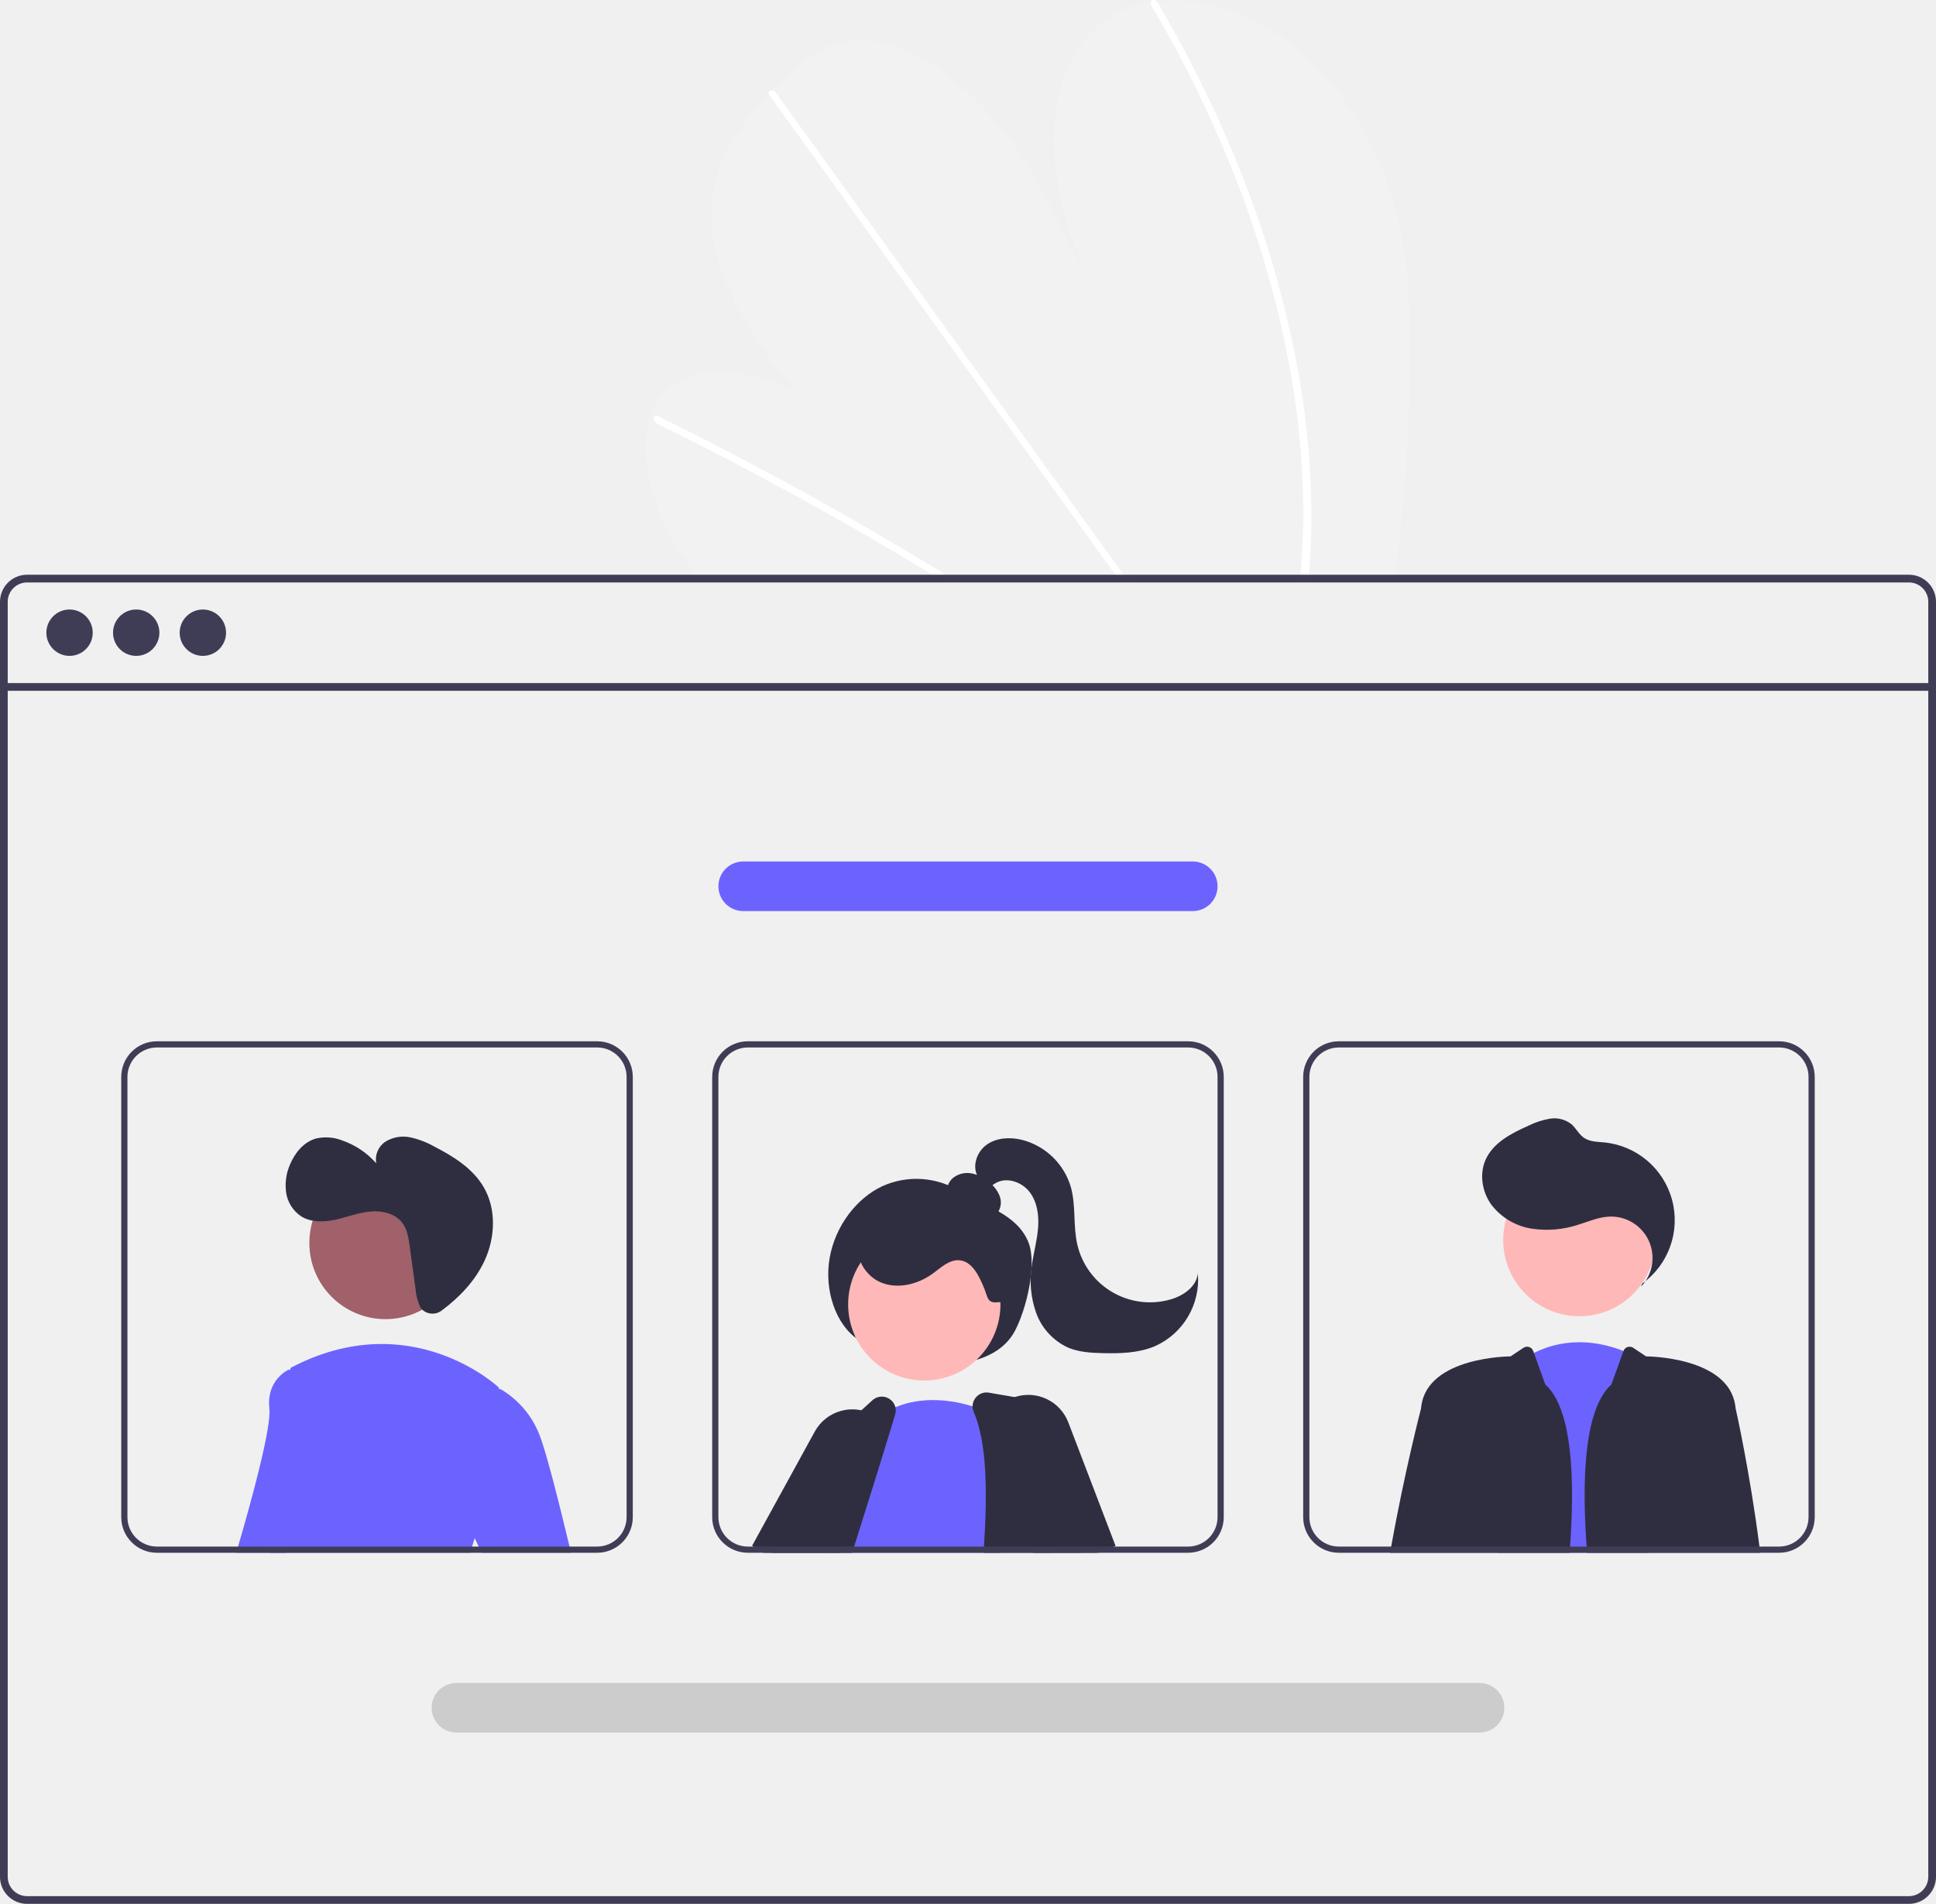
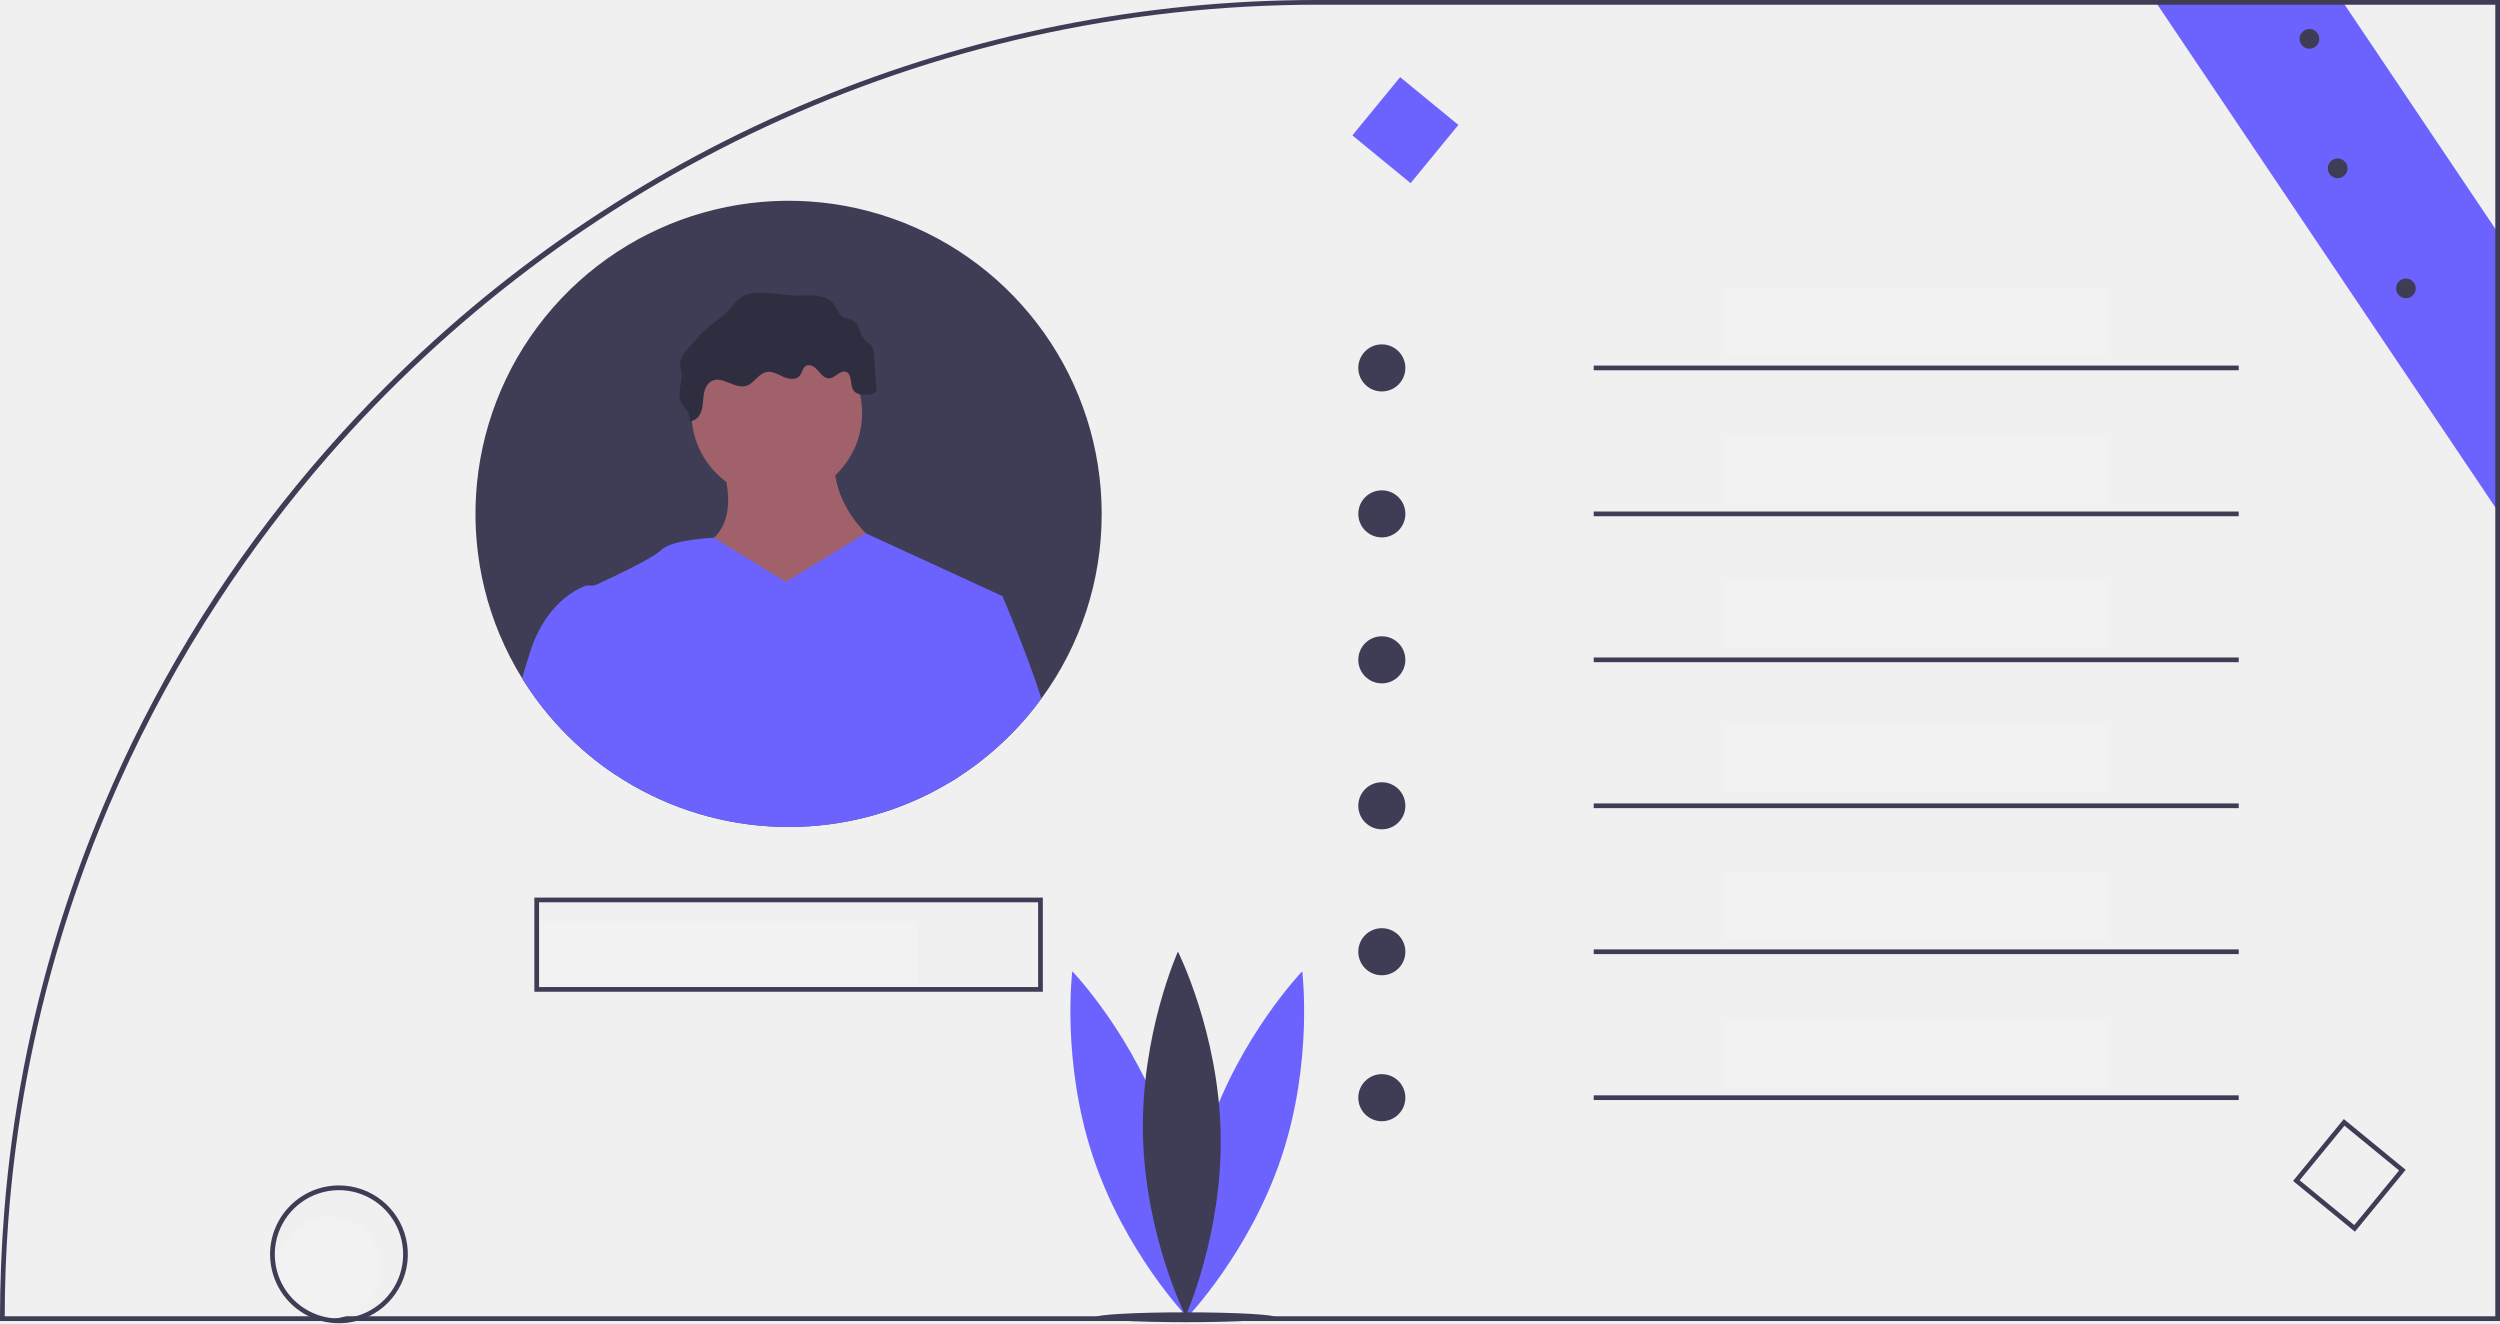
- <svg xmlns="http://www.w3.org/2000/svg" id="aff82094-dd84-4d6a-a3ba-e579cac0668b" data-name="Layer 1" width="624.45" height="614.164" viewBox="0 0 624.45 614.164">
-   <path d="M742.585,257.032a554.594,554.594,0,0,1-4.83,71.29c-.11.83-.23,1.66-.34,2.49H514.135c-.66-.82-1.31-1.65-1.94-2.49-2.1-2.78-4.07-5.64-5.88-8.6-8.7-14.26-12.74-30.99-8.85-42.57l.07-.18a20.282,20.282,0,0,1,3.92-6.9c8.96-10.2,27.2-8.61,43.79-.51-14.93-16.16-26.86-36.59-27.86-54.88-.98-17.84,8.28-30.64,18.34-41.53.33-.36.66-.71.99-1.06.16-.18.33-.35.49-.53,7.85-8.3,17.01-16.49,30.34-15.58,14.62,1,30.89,13.15,42.33,27.35,11.44,14.19,19.08,30.34,26.82,46.1,7.75,15.75,16.13,31.9,28.5,45.33-16.77-20.97-30.33-44.86-35.42-68.14s-.85-45.69,13.93-56.75a34.713,34.713,0,0,1,15.17-6.22c.64-.11,1.29-.2,1.95-.28,13.73-1.64,30.16,3.02,44.18,14.3,15.44,12.42,26.2,30.9,31.6,48.47C742.005,223.712,742.665,240.652,742.585,257.032Z" transform="translate(-287.7751 -142.9181)" fill="#f2f2f2" />
-   <path d="M596.915,330.812h-4.27q-2.041-1.26-4.1-2.49c-.85-.53-1.71-1.04-2.57-1.56q-21.315-12.855-42.89-24.65-21.555-11.805-43.32-22.51a1.789,1.789,0,0,1-1.04-2.04.516.516,0,0,1,.07-.15c.2-.38.65-.54,1.31-.22,1.78.88,3.57,1.76,5.35,2.66q21.825,10.89,43.47,22.88,21.63,11.985,43.02,25.04c.3.18.6.37.9.55C594.205,329.152,595.555,329.982,596.915,330.812Z" transform="translate(-287.7751 -142.9181)" fill="#fff" />
-   <path d="M651.965,330.812h-2.64c-.6-.83-1.19-1.66-1.79-2.49q-21.149-29.31-42.29-58.62-34.62-47.985-69.22-95.97a1.7,1.7,0,0,1-.3-.58c-.2-.71.32-1.13.99-1.06a2.006,2.006,0,0,1,1.4.88q19.41,26.91,38.81,53.8,34.44,47.745,68.87,95.48c1.46,2.02,2.92,4.05,4.38,6.07C650.775,329.152,651.375,329.982,651.965,330.812Z" transform="translate(-287.7751 -142.9181)" fill="#fff" />
-   <path d="M710.695,315.152c-.11,4.45-.38,8.83-.74,13.17q-.105,1.245-.21,2.49h-2.77c.08-.83.16-1.66.23-2.49.55-6.27.93-12.61.95-19.12a266.656,266.656,0,0,0-5.55-53.72,334.665,334.665,0,0,0-16.57-55.75,383.492,383.492,0,0,0-26.91-55.1,1.476,1.476,0,0,1-.25-.98c.11-.79,1.16-1.03,1.95-.28a2.293,2.293,0,0,1,.4.5q1.935,3.285,3.8,6.59a383.227,383.227,0,0,1,25.77,55.3,333.082,333.082,0,0,1,15.47,55.84A263.074,263.074,0,0,1,710.695,315.152Z" transform="translate(-287.7751 -142.9181)" fill="#fff" />
-   <path d="M903.495,328.322h-607a8.728,8.728,0,0,0-8.72,8.72V748.362a8.728,8.728,0,0,0,8.72,8.72h607a8.712,8.712,0,0,0,6.63-3.06,2.046,2.046,0,0,0,.19-.24,8.167,8.167,0,0,0,1.25-2.11,8.507,8.507,0,0,0,.66-3.31V337.042A8.73,8.73,0,0,0,903.495,328.322Zm6.24,420.04a6.175,6.175,0,0,1-1.03,3.42,6.446,6.446,0,0,1-2.36,2.12,6.184,6.184,0,0,1-2.85.69h-607a6.238,6.238,0,0,1-6.23-6.23V337.042a6.238,6.238,0,0,1,6.23-6.23h607a6.239,6.239,0,0,1,6.24,6.23Z" transform="translate(-287.7751 -142.9181)" fill="#3f3d56" />
-   <rect x="1.243" y="220.353" width="621.957" height="2.493" fill="#3f3d56" />
-   <circle cx="22.432" cy="204.1" r="7.478" fill="#3f3d56" />
-   <circle cx="43.932" cy="204.1" r="7.478" fill="#3f3d56" />
-   <circle cx="65.433" cy="204.1" r="7.478" fill="#3f3d56" />
-   <path d="M564.752,575.192c-7.479-4.869-11.199-16.184-9.367-26.531s8.734-19.261,17.008-23.104a26.649,26.649,0,0,1,25.228,1.793c7.587,4.639,18.317,7.18,21.92,16.462,2.769,7.133-.743,21.617-4.469,28.546-3.221,5.988-9.341,8.727-15.091,9.918a45.34,45.34,0,0,1-36.669-8.461Z" transform="translate(-287.7751 -142.9181)" fill="#2f2e41" />
-   <polygon points="273.076 487.234 267.096 497.544 266.306 498.904 265.156 500.904 247.526 500.904 248.716 498.904 251.796 493.714 258.976 481.594 267.106 484.844 273.076 487.234" fill="#ffb8b8" />
-   <path d="M533.981,643.822l-3.22-2-.4-.25,20.21-36.83a13.731,13.731,0,0,1,8.25-6.62,13.575,13.575,0,0,1,6.78-.25,13.354,13.354,0,0,1,3.74,1.4,13.089,13.089,0,0,1,1.39.88,13.349,13.349,0,0,1,4.1,4.62,13.817,13.817,0,0,1-.42,13.95l-7.79,12.45-6.66,10.65-1.25,2h-24.73Z" transform="translate(-287.7751 -142.9181)" fill="#2f2e41" />
-   <circle cx="298.13" cy="420.784" r="24.561" fill="#ffb8b8" />
-   <path d="M610.561,643.822h-55.21l.25-.71q-.21-.645-.39-1.29c-.13-.45-.24-.91-.34-1.36a30.194,30.194,0,0,1,.01-12.7c3.05-14.98,15.22-27.15,15.22-27.15.21-.16.42-.31.63-.46a27.785,27.785,0,0,1,5.85-3.28c9.04-3.75,18.52-2.24,24.89-.3a49.669,49.669,0,0,1,6.49,2.47c.74.35,1.14.57,1.14.57l.63,19.21.76,23Z" transform="translate(-287.7751 -142.9181)" fill="#6c63ff" />
-   <path d="M636.101,641.822l-4.22-21.46-4.26-21.64a4.519,4.519,0,0,0-3.65-3.57l-8.92-1.54-8.3-1.43a4.459,4.459,0,0,0-4.31,1.65,4.41,4.41,0,0,0-.97,2.74,4.521,4.521,0,0,0,.37,1.79c4.33,10.1,4.41,26.09,3.31,43.46-.05.66-.09,1.33-.14,2H636.501Z" transform="translate(-287.7751 -142.9181)" fill="#2f2e41" />
-   <path d="M576.581,596.872a4.527,4.527,0,0,0-7.15-2.48l-3.83,3.48-15.68,14.28a4.345,4.345,0,0,0-1.12,1.59c-1.77,4.23-5.22,12.58-9.23,22.89q-.975,2.52-2.01,5.19c-.24.66-.5,1.33-.76,2h25.84c.21-.67.42-1.34.63-2,1.15-3.63,2.27-7.19,3.35-10.65,3.16-10.05,6.01-19.18,8.21-26.4q.915-3,1.67-5.54A4.528,4.528,0,0,0,576.581,596.872Z" transform="translate(-287.7751 -142.9181)" fill="#2f2e41" />
-   <polygon points="354.126 500.904 355.796 500.904 355.566 500.344 354.956 498.904 345.546 476.574 344.106 477.444 332.546 484.434 338.476 498.904 339.296 500.904 348.726 500.904 354.126 500.904" fill="#ffb8b8" />
-   <path d="M632.361,601.782a13.821,13.821,0,0,0-17.31-8.17,12.41,12.41,0,0,0-1.27.5,13.647,13.647,0,0,0-5.82,4.93,13.205,13.205,0,0,0-1.43,2.77,13.742,13.742,0,0,0,.31,10.57l2.89,6.44,10.34,23,.9,2H641.901l1.44-.56,3.74-1.44.52-.2Z" transform="translate(-287.7751 -142.9181)" fill="#2f2e41" />
-   <path d="M605.195,535.494a4.063,4.063,0,0,0,4.622-1.754,5.851,5.851,0,0,0,.338-5.143,10.736,10.736,0,0,0-3.195-4.215,12.406,12.406,0,0,0-5.617-2.908,7.461,7.461,0,0,0-6.053,1.331,5.377,5.377,0,0,0-1.826,5.722c.636,1.844,2.358,3.08,4.079,4a27.094,27.094,0,0,0,11.038,3.138Z" transform="translate(-287.7751 -142.9181)" fill="#2f2e41" />
-   <path d="M609.973,562.969c-3.949.544-3.442-1.465-5.023-5.124s-3.698-8.002-7.667-8.373c-3.252-.304-5.932,2.296-8.567,4.227-4.696,3.441-11.025,5.126-16.469,3.061s-9.227-8.553-7.161-13.996a11.943,11.943,0,0,1,6.907-6.529,24.028,24.028,0,0,1,9.623-1.337,49.647,49.647,0,0,1,20.864,5.341c4.472,2.272,8.826,5.523,10.522,10.244s2.813,11.355-2.038,12.632Z" transform="translate(-287.7751 -142.9181)" fill="#2f2e41" />
-   <path d="M603.177,522.509c-1.952-3.397-.341-8.059,2.853-10.329s7.477-2.493,11.288-1.582a22.166,22.166,0,0,1,15.9,15.411c1.617,5.941.656,12.322,2.025,18.326A24.049,24.049,0,0,0,665.466,562.06c4.102-1.205,8.271-4.133,8.674-8.389A23.518,23.518,0,0,1,660.212,577.22c-5.285,2.205-11.18,2.348-16.905,2.201-3.731-.096-7.546-.32-10.988-1.764A19.667,19.667,0,0,1,621.986,566.454a31.129,31.129,0,0,1-1.375-15.435c.563-4.028,1.684-7.977,1.997-12.032s-.281-8.386-2.781-11.594-7.276-4.847-10.83-2.87c-1.429.795-2.581,2.093-4.133,2.605s-3.752-.388-3.611-2.017Z" transform="translate(-287.7751 -142.9181)" fill="#2f2e41" />
-   <path d="M770.781,643.822l.19-2,5.64-58.68a35.917,35.917,0,0,1,5.93-3.77c11.61-5.85,22.81-3.05,28.87-.63a31.591,31.591,0,0,1,4.64,2.27l3.3,60.81.11,2Z" transform="translate(-287.7751 -142.9181)" fill="#6c63ff" />
-   <circle cx="509.419" cy="400.045" r="24.561" fill="#ffb8b8" />
-   <path d="M817.122,557.94a13.369,13.369,0,0,0-10.145-22.564c-3.396.114-6.596,1.503-9.838,2.523a32.535,32.535,0,0,1-15.285,1.376,20.41,20.41,0,0,1-13.016-7.686c-3.039-4.177-3.986-9.969-1.84-14.667,2.478-5.423,8.268-8.412,13.714-10.84a25.063,25.063,0,0,1,6.962-2.288,8.929,8.929,0,0,1,6.926,1.746c1.53,1.316,2.427,3.295,4.093,4.436,1.875,1.284,4.31,1.25,6.571,1.477a25.205,25.205,0,0,1,12.208,45.54Z" transform="translate(-287.7751 -142.9181)" fill="#2f2e41" />
-   <path d="M786.201,589.532l-3.66-10.16-.229-.633a2.104,2.104,0,0,0-3.146-1.037l-4.155,2.77s-26.65,0-28.79,15.99c-.03.25-.07.53-.1.83a.155.155,0,0,1-.01.04c-.27,1.05-5.3,20.49-9.62,44.49-.12.66-.24,1.33-.36,2h57.91v-0C795.926,619.713,794.871,597.297,786.201,589.532Z" transform="translate(-287.7751 -142.9181)" fill="#2f2e41" />
-   <path d="M855.281,641.822c-3.16-24.62-7.68-44.53-7.68-44.53-.04-.3-.08-.58-.11-.83-2.13-15.99-28.78-15.99-28.78-15.99l-4.153-2.769a2.104,2.104,0,0,0-3.147,1.039l-3.89,10.79c-8.67,7.765-9.725,30.181-7.84,54.289l0.0.001h55.85C855.451,643.152,855.361,642.482,855.281,641.822Z" transform="translate(-287.7751 -142.9181)" fill="#2f2e41" />
-   <path d="M386.201,585.762l-5.94,56.06-.21,2H363.981c.19-.65.38-1.32.58-2,4.56-15.64,10.77-38.47,10.1-44.52-1.05-9.44,6.3-12.59,6.3-12.59l.46.09Z" transform="translate(-287.7751 -142.9181)" fill="#6c63ff" />
-   <circle cx="124.343" cy="400.979" r="24.561" fill="#a0616a" />
-   <path d="M443.911,631.922a40.266,40.266,0,0,0-3.03,7.16c-.29.88-.57,1.8-.83,2.74-.19.65-.36,1.32-.53,2H374.741c.09-.66.17-1.33.26-2,3.31-26.15,5.99-52.69,6.42-57.02.04-.41.06-.62.06-.62,38.82-20.46,67.15,6.3,67.15,6.3s.04.19.1.56C449.351,594.782,452.511,616.622,443.911,631.922Z" transform="translate(-287.7751 -142.9181)" fill="#6c63ff" />
-   <path d="M440.881,639.082l-4.32-9.26,1.05-36.72,11.12-2.06.39-.07a29.445,29.445,0,0,1,12.62,14.72c2.16,5.4,6.27,21.64,9.74,36.13.16.67.32,1.34.48,2H443.091l-.93-2Z" transform="translate(-287.7751 -142.9181)" fill="#6c63ff" />
-   <path d="M480.391,478.822h-142.02a11.504,11.504,0,0,0-11.49,11.49v142.02a11.504,11.504,0,0,0,11.49,11.49h142.02a11.497,11.497,0,0,0,11.49-11.49v-142.02A11.497,11.497,0,0,0,480.391,478.822Zm9.49,153.51a9.498,9.498,0,0,1-9.49,9.49h-142.02a9.505,9.505,0,0,1-9.49-9.49v-142.02a9.505,9.505,0,0,1,9.49-9.49h142.02a9.498,9.498,0,0,1,9.49,9.49Zm-109.62,9.49-.21,2h59.47c.17-.68.34-1.35.53-2Z" transform="translate(-287.7751 -142.9181)" fill="#3f3d56" />
-   <path d="M671.001,478.822h-142.02a11.504,11.504,0,0,0-11.49,11.49v142.02a11.504,11.504,0,0,0,11.49,11.49h142.02a11.497,11.497,0,0,0,11.49-11.49v-142.02A11.497,11.497,0,0,0,671.001,478.822Zm9.49,153.51a9.498,9.498,0,0,1-9.49,9.49h-142.02a9.505,9.505,0,0,1-9.49-9.49v-142.02a9.505,9.505,0,0,1,9.49-9.49h142.02a9.498,9.498,0,0,1,9.49,9.49Zm-125.28,9.49q.18.645.39,1.29l-.25.71h49.66c.05-.67.09-1.34.14-2Z" transform="translate(-287.7751 -142.9181)" fill="#3f3d56" />
-   <path d="M861.621,478.822h-142.02a11.497,11.497,0,0,0-11.49,11.49v142.02a11.497,11.497,0,0,0,11.49,11.49h142.02a11.504,11.504,0,0,0,11.49-11.49v-142.02A11.504,11.504,0,0,0,861.621,478.822Zm9.49,153.51a9.504,9.504,0,0,1-9.49,9.49h-142.02a9.498,9.498,0,0,1-9.49-9.49v-142.02a9.498,9.498,0,0,1,9.49-9.49h142.02a9.504,9.504,0,0,1,9.49,9.49Zm-76.92,9.49c-.05.66-.1,1.33-.15,2h43.09c.08-.66.17-1.33.25-2Z" transform="translate(-287.7751 -142.9181)" fill="#3f3d56" />
-   <path d="M764.996,701.822h-330a8,8,0,1,1,0-16h330a8,8,0,1,1,0,16Z" transform="translate(-287.7751 -142.9181)" fill="#ccc" />
-   <path d="M672.496,436.822h-145a8,8,0,0,1,0-16h145a8,8,0,0,1,0,16Z" transform="translate(-287.7751 -142.9181)" fill="#6c63ff" />
-   <path d="M423.866,565.296a4.853,4.853,0,0,0,6.346.407c5.789-4.291,10.87-9.632,13.878-16.147,3.446-7.465,3.831-16.625-.324-23.72-3.512-5.998-9.714-9.868-15.896-13.046a28.271,28.271,0,0,0-7.674-2.958,10.937,10.937,0,0,0-7.952,1.283,6.868,6.868,0,0,0-3.101,7.091A25.847,25.847,0,0,0,398.111,510.8a14.267,14.267,0,0,0-8.425-.611c-3.923,1.113-6.786,4.598-8.353,8.362a16.724,16.724,0,0,0-1.262,9.125,11.147,11.147,0,0,0,4.871,7.635c3.243,2.007,7.381,1.862,11.105,1.042s7.33-2.246,11.126-2.606,8.024.586,10.335,3.62c1.627,2.137,2.045,4.928,2.41,7.589l1.9,13.839a16.881,16.881,0,0,0,1.51,5.783A3.333,3.333,0,0,0,423.866,565.296Z" transform="translate(-287.7751 -142.9181)" fill="#2f2e41" />
+ <svg xmlns="http://www.w3.org/2000/svg" id="e7d24159-a105-4c62-98a5-787fb4a09ca9" data-name="Layer 1" width="1061.98" height="562.1" viewBox="0 0 1061.98 562.1">
+   <polygon points="1061.98 100.16 1061.98 218.47 1059.98 215.49 916.49 2 915.14 0 994.66 0 996 2 1059.98 97.18 1061.98 100.16" fill="#6c63ff" />
+   <path d="M629.15,168.95A558.423,558.423,0,0,0,233.07,333.01q-13.365,13.365-25.7,27.47a556.125,556.125,0,0,0-46.51,61.05q-6.09,9.255-11.8,18.75a560.141,560.141,0,0,0-36.03,70.78q-1.695,3.99-3.31,8.01-8.985,22.155-15.99,44.89a554.274,554.274,0,0,0-22.9,119.48q-1.815,22.665-1.82,45.65v1H1130.99V168.95Zm499.84,559.14H71.01q.03-20.4,1.52-40.43A554.155,554.155,0,0,1,94.99,567.08q6.99-23.01,15.88-45.15a555.155,555.155,0,0,1,39.25-79.02q5.685-9.525,11.79-18.8A558.676,558.676,0,0,1,208.33,362.83c102.4-117.5,253.09-191.88,420.82-191.88h499.84Z" transform="translate(-69.01001 -168.95)" fill="#3f3d56" />
+   <path d="M564.603,649.813c13.487,40.59,8.75,78.701,8.75,78.701s-26.603-27.698-40.09-68.288-8.75-78.701-8.75-78.701S551.116,609.223,564.603,649.813Z" transform="translate(-69.01001 -168.95)" fill="#6c63ff" />
+   <path d="M582.103,649.813c-13.487,40.59-8.75,78.701-8.75,78.701s26.603-27.698,40.09-68.288,8.75-78.701,8.75-78.701S595.59,609.223,582.103,649.813Z" transform="translate(-69.01001 -168.95)" fill="#6c63ff" />
+   <path d="M587.535,650.252c.904,42.762-14.872,77.777-14.872,77.777S555.422,693.713,554.518,650.95s14.872-77.777,14.872-77.777S586.631,607.49,587.535,650.252Z" transform="translate(-69.01001 -168.95)" fill="#3f3d56" />
+   <ellipse cx="503.645" cy="559.562" rx="38.141" ry="2.093" fill="#3f3d56" />
+   <circle cx="140.01" cy="538.572" r="21.641" fill="#f2f2f2" />
+   <path d="M212.99,672.51a29.3,29.3,0,0,0-29.26,29.27c0,.16,0,.32.01.48a29.329,29.329,0,0,0,16.44,25.83,28.33,28.33,0,0,0,5.37,2,29.348,29.348,0,0,0,14.89,0,28.33,28.33,0,0,0,5.37-2,29.268,29.268,0,0,0-12.82-55.58Zm7.16,55.58a26.841,26.841,0,0,1-7.16.96c-.48,0-.96-.01-1.43-.04h-.01a26.283,26.283,0,0,1-5.71-.92,27.359,27.359,0,0,1-17.85-15.45V712.63a27.26,27.26,0,1,1,32.16,15.46Z" transform="translate(-69.01001 -168.95)" fill="#3f3d56" />
+   <rect x="227.99" y="391.524" width="162" height="28.766" fill="#f2f2f2" />
+   <rect x="732.99" y="122.524" width="162" height="28.766" fill="#f2f2f2" />
+   <rect x="732.99" y="185.524" width="162" height="28.766" fill="#f2f2f2" />
+   <rect x="732.99" y="246.524" width="162" height="28.766" fill="#f2f2f2" />
+   <rect x="732.99" y="307.524" width="162" height="28.766" fill="#f2f2f2" />
+   <rect x="732.99" y="370.524" width="162" height="28.766" fill="#f2f2f2" />
+   <rect x="732.99" y="433.524" width="162" height="28.766" fill="#f2f2f2" />
+   <path d="M296,550.24v40H512v-40Zm214,38H298v-36H510Z" transform="translate(-69.01001 -168.95)" fill="#3f3d56" />
+   <circle cx="586.99" cy="156.29" r="10" fill="#3f3d56" />
+   <circle cx="586.99" cy="218.29" r="10" fill="#3f3d56" />
+   <circle cx="586.99" cy="280.29" r="10" fill="#3f3d56" />
+   <circle cx="586.99" cy="342.29" r="10" fill="#3f3d56" />
+   <circle cx="586.99" cy="404.29" r="10" fill="#3f3d56" />
+   <circle cx="586.99" cy="466.29" r="10" fill="#3f3d56" />
+   <rect x="676.99" y="155.29" width="274" height="2" fill="#3f3d56" />
+   <rect x="676.99" y="217.29" width="274" height="2" fill="#3f3d56" />
+   <rect x="676.99" y="279.29" width="274" height="2" fill="#3f3d56" />
+   <rect x="676.99" y="341.29" width="274" height="2" fill="#3f3d56" />
+   <rect x="676.99" y="403.29" width="274" height="2" fill="#3f3d56" />
+   <rect x="676.99" y="465.29" width="274" height="2" fill="#3f3d56" />
+   <path d="M1069.36,692.166l-26.286-21.565,21.565-26.286,26.286,21.565ZM1045.889,670.323l23.194,19.028,19.028-23.194L1064.917,647.129Z" transform="translate(-69.01001 -168.95)" fill="#3f3d56" />
+   <rect x="650" y="208.24" width="32" height="32" transform="translate(224.318 -540.4911) rotate(39.36505)" fill="#6c63ff" />
+   <path d="M537,387.24a132.326,132.326,0,0,1-25.6,78.44c-1.9,2.6-3.89,5.14-5.98,7.59A133.415,133.415,0,0,1,485.72,492.17c-.72.56-1.45,1.12-2.19,1.67q-4.05,3.03-8.33,5.75c-.87.55-1.74,1.09-2.62,1.61q-2.985,1.815-6.08,3.46c-1.01.54-2.03,1.07-3.05,1.58a133.091,133.091,0,0,1-133.15-8.29c-1.04-.68-2.06-1.38-3.07-2.1-1.9-1.34-3.77-2.74-5.59-4.18-1.68-1.32-3.32-2.69-4.93-4.09a133.168,133.168,0,0,1-22.35-25.04q-1.86-2.715-3.6-5.52A133.006,133.006,0,1,1,537,387.24Z" transform="translate(-69.01001 -168.95)" fill="#3f3d56" />
+   <circle cx="329.981" cy="175.494" r="36.234" fill="#a0616a" />
+   <path d="M374.08,361.806s12.078,27.176-4.529,37.744,27.176,54.351,27.176,54.351l48.312-51.332s-25.666-16.607-21.137-43.783Z" transform="translate(-69.01001 -168.95)" fill="#a0616a" />
+   <path d="M485.72,492.17c-.72.56-1.45,1.12-2.19,1.67q-4.05,3.03-8.33,5.75c-.87.55-1.74,1.09-2.62,1.61l-.37-2.01,3.48-1.81Z" transform="translate(-69.01001 -168.95)" fill="#a0616a" />
+   <path d="M472.58,501.2c.88-.52,1.75-1.06,2.62-1.61l.03-.4.46-1.81,19.17-75.18-58.11-26.74-33.98,20.7-30.44-18.77s-17.88.65-22.41,5.18c-3.55,3.55-20.96,11.72-28.36,15.1-2.06.94-3.34,1.51-3.34,1.51s1.14,34.26,3.42,72.49c1.82,1.44,3.69,2.84,5.59,4.18,1.01.72,2.03,1.42,3.07,2.1a133.091,133.091,0,0,0,133.15,8.29Z" transform="translate(-69.01001 -168.95)" fill="#6c63ff" />
+   <path d="M330.3,417.67v80.28c-1.04-.68-2.06-1.38-3.07-2.1-1.9-1.34-3.77-2.74-5.59-4.18-1.68-1.32-3.32-2.69-4.93-4.09a133.168,133.168,0,0,1-22.35-25.04q-1.86-2.715-3.6-5.52,1.47-4.83,3.3-10.67C301.61,422.2,318.22,417.67,318.22,417.67Z" transform="translate(-69.01001 -168.95)" fill="#6c63ff" />
+   <path d="M472.58,501.2c.88-.52,1.75-1.06,2.62-1.61q4.275-2.715,8.33-5.75c.74-.55,1.47-1.11,2.19-1.67a133.419,133.419,0,0,0,19.7-18.9c2.09-2.45,4.08-4.99,5.98-7.59-6.15-19.22-16.54-43.48-16.54-43.48l-21.14-1.51s-8.58,68.68-10.27,85.55Z" transform="translate(-69.01001 -168.95)" fill="#6c63ff" />
+   <path d="M376.775,302.504a68.591,68.591,0,0,1-5.668,4.337,53.882,53.882,0,0,0-6.833,6.787l-2.336,2.616c-1.988,2.226-4.098,4.767-4.014,7.75.031,1.107.371,2.181.505,3.281.529,4.361-2.137,9.155.057,12.961.634,1.1,1.616,1.961,2.315,3.021a7.062,7.062,0,0,1,1.116,4.599c2.358.097,4.292-2.016,5.032-4.258s.64-4.662 1-6.995,1.372-4.802,3.491-5.84c4.522-2.216,9.714,3.545,14.541,2.109,3.37-1.002,5.147-5.18,8.593-5.88,2.466-.501,4.84.964,7.132,2.002s5.382,1.519,7.003-.406c1.073-1.274,1.188-3.317,2.611-4.183,1.706-1.038,3.842.407,5.133,1.93s2.718,3.385,4.714,3.33c2.648-.074,4.676-3.6,7.189-2.763,2.837.944,1.532,5.484,3.253,7.928,1.455,2.067,4.503,1.945,7.007,1.604a2.51,2.51,0,0,0,2.613-3.351l-1.046-13.872a6.698,6.698,0,0,0-.614-2.769c-.728-1.319-2.237-1.988-3.262-3.092-2.156-2.322-2.053-6.392-4.734-8.081-1.392-.877-3.214-.85-4.596-1.743-1.773-1.144-2.344-3.436-3.586-5.141-1.776-2.439-4.88-3.569-7.88-3.88s-6.029.064-9.045-.034c-6.13-.2-12.26-1.925-18.42-.915C382.672,294.436,380.415,298.996,376.775,302.504Z" transform="translate(-69.01001 -168.95)" fill="#2f2e41" />
+   <circle cx="1022.017" cy="122.51" r="4.186" fill="#3f3d56" />
+   <circle cx="993.017" cy="71.51" r="4.186" fill="#3f3d56" />
+   <circle cx="981.017" cy="16.51" r="4.186" fill="#3f3d56" />
</svg>
